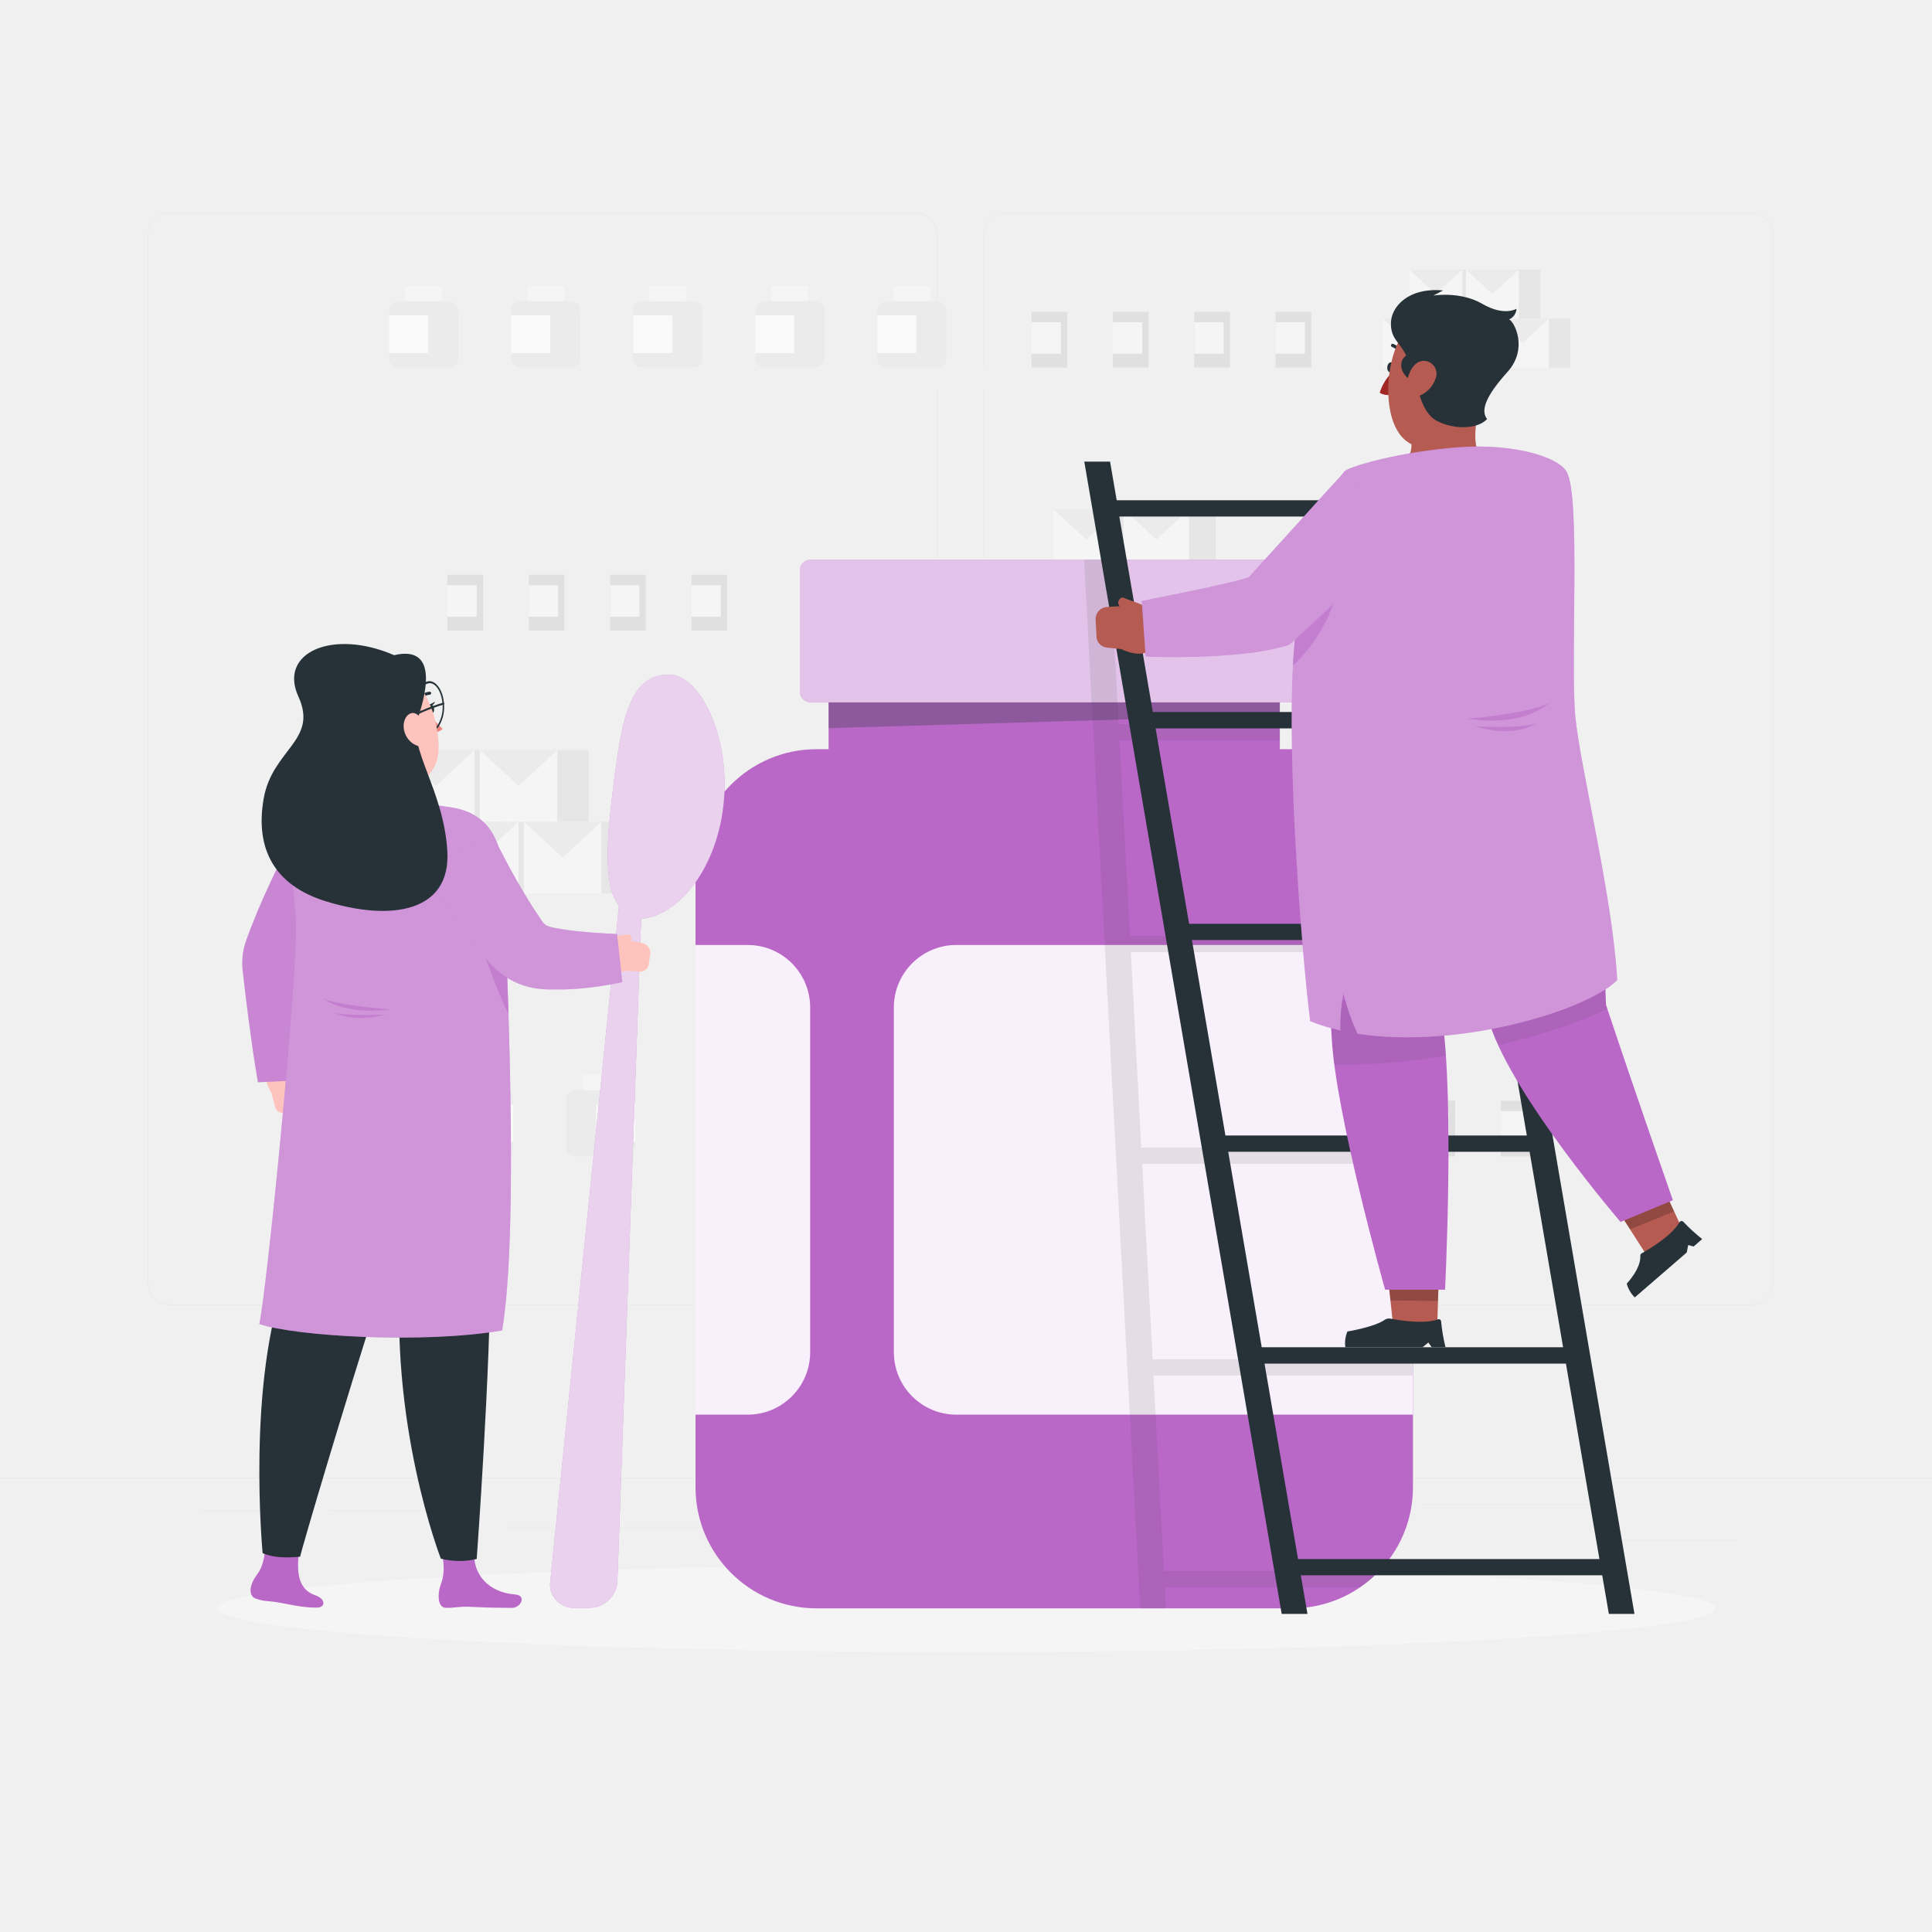
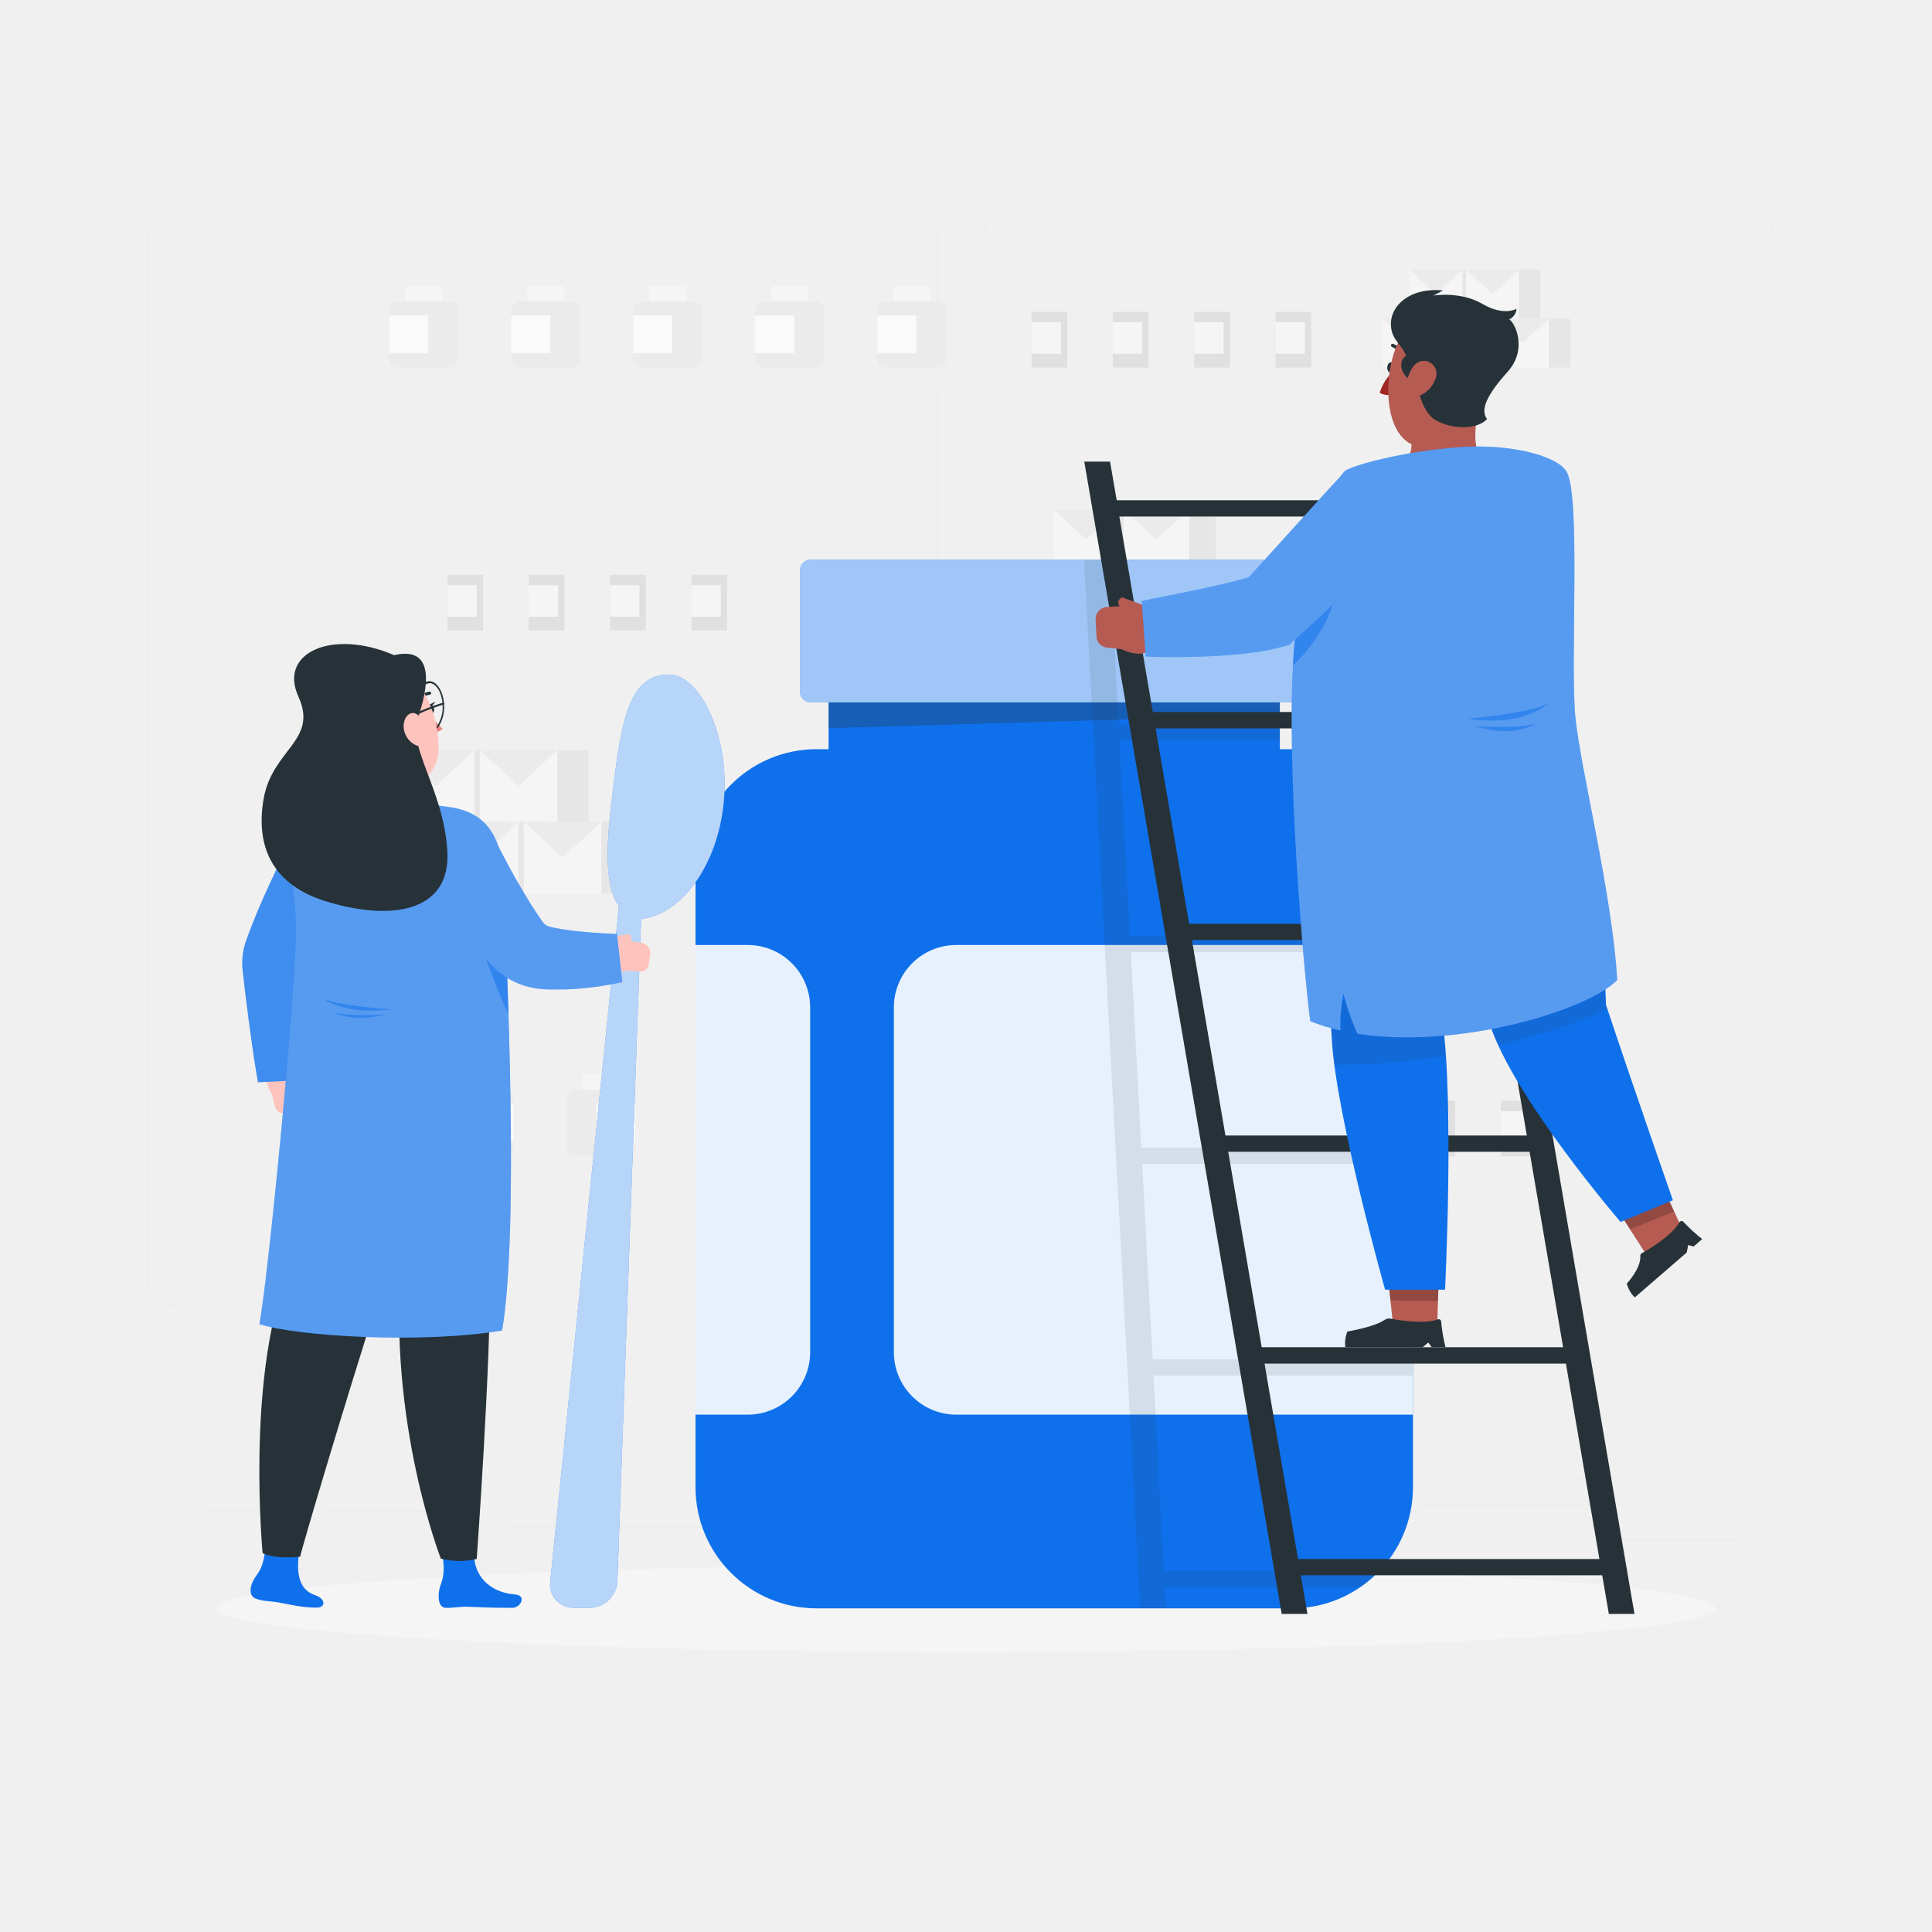
<svg xmlns="http://www.w3.org/2000/svg" viewBox="0 0 500 500">
  <g id="freepik--background-complete--inject-1">
    <rect y="382.4" width="500" height="0.25" style="fill:#ebebeb" />
    <rect x="416.78" y="398.49" width="33.12" height="0.25" style="fill:#ebebeb" />
    <rect x="322.53" y="401.21" width="8.69" height="0.25" style="fill:#ebebeb" />
    <rect x="368.11" y="389.21" width="47.67" height="0.25" style="fill:#ebebeb" />
    <rect x="52.46" y="390.89" width="23.68" height="0.25" style="fill:#ebebeb" />
    <rect x="85.04" y="390.89" width="25.85" height="0.25" style="fill:#ebebeb" />
    <rect x="131.47" y="395.11" width="64.64" height="0.25" style="fill:#ebebeb" />
    <path d="M237,337.8H43.91a5.71,5.71,0,0,1-5.7-5.71V60.66A5.71,5.71,0,0,1,43.91,55H237a5.71,5.71,0,0,1,5.71,5.71V332.09A5.71,5.71,0,0,1,237,337.8ZM43.91,55.2a5.46,5.46,0,0,0-5.45,5.46V332.09a5.46,5.46,0,0,0,5.45,5.46H237a5.47,5.47,0,0,0,5.46-5.46V60.66A5.47,5.47,0,0,0,237,55.2Z" style="fill:#ebebeb" />
    <path d="M453.31,337.8H260.21a5.72,5.72,0,0,1-5.71-5.71V60.66A5.72,5.72,0,0,1,260.21,55h193.1A5.71,5.71,0,0,1,459,60.66V332.09A5.71,5.71,0,0,1,453.31,337.8ZM260.21,55.2a5.47,5.47,0,0,0-5.46,5.46V332.09a5.47,5.47,0,0,0,5.46,5.46h193.1a5.47,5.47,0,0,0,5.46-5.46V60.66a5.47,5.47,0,0,0-5.46-5.46Z" style="fill:#ebebeb" />
    <rect x="63.79" y="95.11" width="372.42" height="5.79" style="fill:#f0f0f0" />
    <rect x="63.79" y="163.17" width="372.42" height="5.79" style="fill:#f0f0f0" />
    <rect x="63.79" y="231.22" width="372.42" height="5.79" style="fill:#f0f0f0" />
    <rect x="63.79" y="299.27" width="372.42" height="5.79" style="fill:#f0f0f0" />
    <rect x="100.69" y="77.98" width="17.9" height="17.14" rx="2.33" style="fill:#ebebeb" />
    <rect x="100.69" y="81.62" width="10.12" height="9.75" style="fill:#fafafa" />
    <rect x="104.85" y="73.98" width="9.59" height="4" rx="0.73" style="fill:#f5f5f5" />
    <rect x="132.28" y="77.98" width="17.9" height="17.14" rx="2.33" style="fill:#ebebeb" />
    <rect x="132.28" y="81.62" width="10.12" height="9.75" style="fill:#fafafa" />
    <rect x="136.43" y="73.98" width="9.59" height="4" rx="0.73" style="fill:#f5f5f5" />
    <rect x="163.86" y="77.98" width="17.9" height="17.14" rx="2.33" style="fill:#ebebeb" />
    <rect x="163.86" y="81.62" width="10.12" height="9.75" style="fill:#fafafa" />
    <rect x="168.01" y="73.98" width="9.59" height="4" rx="0.73" style="fill:#f5f5f5" />
    <rect x="195.44" y="77.98" width="17.9" height="17.14" rx="2.33" style="fill:#ebebeb" />
    <rect x="195.44" y="81.62" width="10.12" height="9.75" style="fill:#fafafa" />
    <rect x="199.59" y="73.98" width="9.59" height="4" rx="0.73" style="fill:#f5f5f5" />
    <rect x="227.02" y="77.98" width="17.9" height="17.14" rx="2.33" style="fill:#ebebeb" />
    <rect x="227.02" y="81.62" width="10.12" height="9.75" style="fill:#fafafa" />
    <rect x="231.17" y="73.98" width="9.59" height="4" rx="0.73" style="fill:#f5f5f5" />
    <rect x="227.02" y="214.08" width="17.9" height="17.14" rx="2.33" style="fill:#ebebeb" />
    <rect x="227.02" y="217.73" width="10.12" height="9.75" style="fill:#fafafa" />
    <rect x="231.17" y="210.08" width="9.59" height="4" rx="0.73" style="fill:#f5f5f5" />
    <rect x="258.6" y="214.08" width="17.9" height="17.14" rx="2.33" style="fill:#ebebeb" />
    <rect x="258.6" y="217.73" width="10.12" height="9.75" style="fill:#fafafa" />
    <rect x="262.75" y="210.08" width="9.59" height="4" rx="0.73" style="fill:#f5f5f5" />
    <rect x="290.18" y="214.08" width="17.9" height="17.14" rx="2.33" style="fill:#ebebeb" />
    <rect x="290.18" y="217.73" width="10.12" height="9.75" style="fill:#fafafa" />
    <rect x="294.33" y="210.08" width="9.59" height="4" rx="0.73" style="fill:#f5f5f5" />
    <rect x="321.76" y="214.08" width="17.9" height="17.14" rx="2.33" style="fill:#ebebeb" />
    <rect x="321.76" y="217.73" width="10.12" height="9.75" style="fill:#fafafa" />
    <rect x="325.91" y="210.08" width="9.59" height="4" rx="0.73" style="fill:#f5f5f5" />
    <rect x="353.34" y="214.08" width="17.9" height="17.14" rx="2.33" style="fill:#ebebeb" />
    <rect x="353.34" y="217.73" width="10.12" height="9.75" style="fill:#fafafa" />
    <rect x="357.49" y="210.08" width="9.59" height="4" rx="0.73" style="fill:#f5f5f5" />
    <rect x="146.54" y="282.13" width="17.9" height="17.14" rx="2.33" transform="translate(310.99 581.41) rotate(180)" style="fill:#ebebeb" />
    <rect x="154.32" y="285.78" width="10.12" height="9.75" transform="translate(318.76 581.31) rotate(180)" style="fill:#fafafa" />
    <rect x="150.7" y="278.14" width="9.59" height="4" rx="0.73" transform="translate(310.99 560.27) rotate(180)" style="fill:#f5f5f5" />
    <rect x="114.96" y="282.13" width="17.9" height="17.14" rx="2.33" transform="translate(247.82 581.41) rotate(180)" style="fill:#ebebeb" />
    <rect x="122.74" y="285.78" width="10.12" height="9.75" transform="translate(255.6 581.31) rotate(180)" style="fill:#fafafa" />
    <rect x="119.12" y="278.14" width="9.59" height="4" rx="0.73" transform="translate(247.82 560.27) rotate(180)" style="fill:#f5f5f5" />
    <rect x="83.38" y="282.13" width="17.9" height="17.14" rx="2.33" transform="translate(184.66 581.41) rotate(180)" style="fill:#ebebeb" />
    <rect x="91.16" y="285.78" width="10.12" height="9.75" transform="translate(192.44 581.31) rotate(180)" style="fill:#fafafa" />
    <rect x="87.54" y="278.14" width="9.59" height="4" rx="0.73" transform="translate(184.66 560.27) rotate(180)" style="fill:#f5f5f5" />
    <rect x="266.96" y="79.84" width="9.24" height="15.28" style="fill:#e0e0e0" />
    <rect x="266.96" y="83.4" width="7.6" height="8.15" style="fill:#f5f5f5" />
    <rect x="265.92" y="77.46" width="11.32" height="3.24" rx="0.75" style="fill:#f0f0f0" />
    <rect x="288.01" y="79.84" width="9.24" height="15.28" style="fill:#e0e0e0" />
    <rect x="288.01" y="83.4" width="7.6" height="8.15" style="fill:#f5f5f5" />
    <rect x="286.98" y="77.46" width="11.32" height="3.24" rx="0.75" style="fill:#f0f0f0" />
    <rect x="309.07" y="79.84" width="9.24" height="15.28" style="fill:#e0e0e0" />
    <rect x="309.07" y="83.4" width="7.6" height="8.15" style="fill:#f5f5f5" />
    <rect x="308.03" y="77.46" width="11.32" height="3.24" rx="0.75" style="fill:#f0f0f0" />
    <rect x="330.12" y="79.84" width="9.24" height="15.28" style="fill:#e0e0e0" />
    <rect x="330.12" y="83.4" width="7.6" height="8.15" style="fill:#f5f5f5" />
    <rect x="329.08" y="77.46" width="11.32" height="3.24" rx="0.75" style="fill:#f0f0f0" />
    <rect x="115.78" y="147.89" width="9.24" height="15.28" style="fill:#e0e0e0" />
    <rect x="115.78" y="151.46" width="7.6" height="8.15" style="fill:#f5f5f5" />
    <rect x="114.74" y="145.51" width="11.32" height="3.24" rx="0.75" style="fill:#f0f0f0" />
    <rect x="136.84" y="147.89" width="9.24" height="15.28" style="fill:#e0e0e0" />
    <rect x="136.84" y="151.46" width="7.6" height="8.15" style="fill:#f5f5f5" />
    <rect x="135.8" y="145.51" width="11.32" height="3.24" rx="0.75" style="fill:#f0f0f0" />
    <rect x="157.89" y="147.89" width="9.24" height="15.28" style="fill:#e0e0e0" />
    <rect x="157.89" y="151.46" width="7.6" height="8.15" style="fill:#f5f5f5" />
    <rect x="156.85" y="145.51" width="11.32" height="3.24" rx="0.75" style="fill:#f0f0f0" />
    <rect x="178.94" y="147.89" width="9.24" height="15.28" style="fill:#e0e0e0" />
    <rect x="178.94" y="151.46" width="7.6" height="8.15" style="fill:#f5f5f5" />
    <rect x="177.91" y="145.51" width="11.32" height="3.24" rx="0.75" style="fill:#f0f0f0" />
    <rect x="346.31" y="284" width="9.24" height="15.28" style="fill:#e0e0e0" />
    <rect x="346.31" y="287.56" width="7.6" height="8.15" style="fill:#f5f5f5" />
    <rect x="345.27" y="281.62" width="11.32" height="3.24" rx="0.75" style="fill:#f0f0f0" />
    <rect x="367.36" y="284" width="9.24" height="15.28" style="fill:#e0e0e0" />
    <rect x="367.36" y="287.56" width="7.6" height="8.15" style="fill:#f5f5f5" />
    <rect x="366.32" y="281.62" width="11.32" height="3.24" rx="0.75" style="fill:#f0f0f0" />
    <rect x="388.41" y="284" width="9.24" height="15.28" style="fill:#e0e0e0" />
    <rect x="388.41" y="287.56" width="7.6" height="8.15" style="fill:#f5f5f5" />
    <rect x="387.38" y="281.62" width="11.32" height="3.24" rx="0.75" style="fill:#f0f0f0" />
    <rect x="409.47" y="284" width="9.24" height="15.28" style="fill:#e0e0e0" />
    <rect x="409.47" y="287.56" width="7.6" height="8.15" style="fill:#f5f5f5" />
    <rect x="408.43" y="281.62" width="11.32" height="3.24" rx="0.75" style="fill:#f0f0f0" />
    <rect x="264.14" y="147.48" width="16.99" height="15.69" style="fill:#f5f5f5" />
    <rect x="281.13" y="147.48" width="6.85" height="15.69" transform="translate(569.1 310.64) rotate(180)" style="fill:#e6e6e6" />
    <polygon points="264.14 147.48 272.63 155.32 281.13 147.48 264.14 147.48" style="fill:#ebebeb" />
    <rect x="282.27" y="147.48" width="16.99" height="15.69" style="fill:#f5f5f5" />
    <rect x="299.26" y="147.48" width="6.85" height="15.69" transform="translate(605.36 310.64) rotate(180)" style="fill:#e6e6e6" />
    <polygon points="282.27 147.48 290.76 155.32 299.26 147.48 282.27 147.48" style="fill:#ebebeb" />
    <rect x="300.4" y="147.48" width="16.99" height="15.69" style="fill:#f5f5f5" />
    <rect x="317.39" y="147.48" width="6.85" height="15.69" transform="translate(641.63 310.64) rotate(180)" style="fill:#e6e6e6" />
    <polygon points="300.4 147.48 308.89 155.32 317.39 147.48 300.4 147.48" style="fill:#ebebeb" />
    <rect x="272.63" y="131.79" width="16.99" height="15.69" style="fill:#f5f5f5" />
    <rect x="289.62" y="131.79" width="6.85" height="15.69" transform="translate(586.09 279.26) rotate(180)" style="fill:#e6e6e6" />
    <polygon points="272.63 131.79 281.13 139.63 289.62 131.79 272.63 131.79" style="fill:#ebebeb" />
    <rect x="290.76" y="131.79" width="16.99" height="15.69" style="fill:#f5f5f5" />
    <rect x="307.75" y="131.79" width="6.85" height="15.69" transform="translate(622.35 279.26) rotate(180)" style="fill:#e6e6e6" />
    <polygon points="290.76 131.79 299.26 139.63 307.75 131.79 290.76 131.79" style="fill:#ebebeb" />
    <rect x="339.91" y="147.48" width="16.99" height="15.69" style="fill:#f5f5f5" />
    <rect x="356.9" y="147.48" width="6.85" height="15.69" transform="translate(720.66 310.64) rotate(180)" style="fill:#e6e6e6" />
    <polygon points="339.91 147.48 348.41 155.32 356.9 147.48 339.91 147.48" style="fill:#ebebeb" />
    <rect x="358.05" y="147.48" width="16.99" height="15.69" style="fill:#f5f5f5" />
    <rect x="375.04" y="147.48" width="6.85" height="15.69" transform="translate(756.92 310.64) rotate(180)" style="fill:#e6e6e6" />
    <polygon points="358.05 147.48 366.54 155.32 375.04 147.48 358.05 147.48" style="fill:#ebebeb" />
    <rect x="376.18" y="147.48" width="16.99" height="15.69" style="fill:#f5f5f5" />
    <rect x="393.17" y="147.48" width="6.85" height="15.69" transform="translate(793.18 310.64) rotate(180)" style="fill:#e6e6e6" />
    <polygon points="376.18 147.48 384.67 155.32 393.17 147.48 376.18 147.48" style="fill:#ebebeb" />
    <rect x="348.41" y="131.79" width="16.99" height="15.69" style="fill:#f5f5f5" />
    <rect x="365.4" y="131.79" width="6.85" height="15.69" transform="translate(737.65 279.26) rotate(180)" style="fill:#e6e6e6" />
    <polygon points="348.41 131.79 356.9 139.63 365.4 131.79 348.41 131.79" style="fill:#ebebeb" />
    <rect x="366.54" y="131.79" width="16.99" height="15.69" style="fill:#f5f5f5" />
    <rect x="383.53" y="131.79" width="6.85" height="15.69" transform="translate(773.91 279.26) rotate(180)" style="fill:#e6e6e6" />
    <polygon points="366.54 131.79 375.04 139.63 383.53 131.79 366.54 131.79" style="fill:#ebebeb" />
    <rect x="183.99" y="283.58" width="16.99" height="15.69" style="fill:#f5f5f5" />
    <rect x="200.98" y="283.58" width="6.85" height="15.69" transform="translate(408.81 582.86) rotate(180)" style="fill:#e6e6e6" />
    <polygon points="183.99 283.58 192.49 291.43 200.98 283.58 183.99 283.58" style="fill:#ebebeb" />
    <rect x="202.12" y="283.58" width="16.99" height="15.69" style="fill:#f5f5f5" />
    <rect x="219.11" y="283.58" width="6.85" height="15.69" transform="translate(445.07 582.86) rotate(180)" style="fill:#e6e6e6" />
    <polygon points="202.12 283.58 210.62 291.43 219.11 283.58 202.12 283.58" style="fill:#ebebeb" />
    <rect x="220.25" y="283.58" width="16.99" height="15.69" style="fill:#f5f5f5" />
    <rect x="237.24" y="283.58" width="6.85" height="15.69" transform="translate(481.33 582.86) rotate(180)" style="fill:#e6e6e6" />
    <polygon points="220.25 283.58 228.75 291.43 237.24 283.58 220.25 283.58" style="fill:#ebebeb" />
    <rect x="192.48" y="267.89" width="16.99" height="15.69" style="fill:#f5f5f5" />
    <rect x="209.47" y="267.89" width="6.85" height="15.69" transform="translate(425.8 551.48) rotate(180)" style="fill:#e6e6e6" />
    <polygon points="192.49 267.89 200.98 275.74 209.47 267.89 192.49 267.89" style="fill:#ebebeb" />
    <rect x="210.62" y="267.89" width="16.99" height="15.69" style="fill:#f5f5f5" />
    <rect x="227.61" y="267.89" width="6.85" height="15.69" transform="translate(462.06 551.48) rotate(180)" style="fill:#e6e6e6" />
    <polygon points="210.62 267.89 219.11 275.74 227.61 267.89 210.62 267.89" style="fill:#ebebeb" />
    <rect x="259.77" y="283.58" width="16.99" height="15.69" style="fill:#f5f5f5" />
    <rect x="276.76" y="283.58" width="6.85" height="15.69" transform="translate(560.36 582.86) rotate(180)" style="fill:#e6e6e6" />
    <polygon points="259.77 283.58 268.26 291.43 276.76 283.58 259.77 283.58" style="fill:#ebebeb" />
    <rect x="277.9" y="283.58" width="16.99" height="15.69" style="fill:#f5f5f5" />
    <rect x="294.89" y="283.58" width="6.85" height="15.69" transform="translate(596.63 582.86) rotate(180)" style="fill:#e6e6e6" />
    <polygon points="277.9 283.58 286.39 291.43 294.89 283.58 277.9 283.58" style="fill:#ebebeb" />
    <rect x="296.03" y="283.58" width="16.99" height="15.69" style="fill:#f5f5f5" />
    <rect x="313.02" y="283.58" width="6.85" height="15.69" transform="translate(632.89 582.86) rotate(180)" style="fill:#e6e6e6" />
    <polygon points="296.03 283.58 304.52 291.43 313.02 283.58 296.03 283.58" style="fill:#ebebeb" />
    <rect x="268.26" y="267.89" width="16.99" height="15.69" style="fill:#f5f5f5" />
    <rect x="285.25" y="267.89" width="6.85" height="15.69" transform="translate(577.35 551.48) rotate(180)" style="fill:#e6e6e6" />
    <polygon points="268.26 267.89 276.76 275.74 285.25 267.89 268.26 267.89" style="fill:#ebebeb" />
    <rect x="286.39" y="267.89" width="16.99" height="15.69" style="fill:#f5f5f5" />
    <rect x="303.38" y="267.89" width="6.85" height="15.69" transform="translate(613.62 551.48) rotate(180)" style="fill:#e6e6e6" />
    <polygon points="286.39 267.89 294.89 275.74 303.38 267.89 286.39 267.89" style="fill:#ebebeb" />
    <rect x="92.69" y="212.67" width="20.08" height="18.55" style="fill:#f5f5f5" />
    <rect x="112.78" y="212.67" width="8.1" height="18.55" transform="translate(233.65 443.89) rotate(180)" style="fill:#e6e6e6" />
    <polygon points="92.69 212.67 102.73 221.95 112.78 212.67 92.69 212.67" style="fill:#ebebeb" />
    <rect x="114.12" y="212.67" width="20.08" height="18.55" style="fill:#f5f5f5" />
    <rect x="134.21" y="212.67" width="8.1" height="18.55" transform="translate(276.51 443.89) rotate(180)" style="fill:#e6e6e6" />
    <polygon points="114.13 212.67 124.17 221.95 134.21 212.67 114.13 212.67" style="fill:#ebebeb" />
    <rect x="135.56" y="212.67" width="20.08" height="18.55" style="fill:#f5f5f5" />
    <rect x="155.64" y="212.67" width="8.1" height="18.55" transform="translate(319.38 443.89) rotate(180)" style="fill:#e6e6e6" />
    <polygon points="135.56 212.67 145.6 221.95 155.64 212.67 135.56 212.67" style="fill:#ebebeb" />
    <rect x="102.73" y="194.12" width="20.08" height="18.55" style="fill:#f5f5f5" />
    <rect x="122.82" y="194.12" width="8.1" height="18.55" transform="translate(253.73 406.8) rotate(180)" style="fill:#e6e6e6" />
    <polygon points="102.73 194.12 112.78 203.4 122.82 194.12 102.73 194.12" style="fill:#ebebeb" />
    <rect x="124.17" y="194.12" width="20.08" height="18.55" style="fill:#f5f5f5" />
    <rect x="144.25" y="194.12" width="8.1" height="18.55" transform="translate(296.6 406.8) rotate(180)" style="fill:#e6e6e6" />
    <polygon points="124.17 194.12 134.21 203.4 144.25 194.12 124.17 194.12" style="fill:#ebebeb" />
    <rect x="357.9" y="82.45" width="13.71" height="12.66" style="fill:#f5f5f5" />
    <rect x="371.61" y="82.45" width="5.53" height="12.66" transform="translate(748.75 177.57) rotate(180)" style="fill:#e6e6e6" />
    <polygon points="357.9 82.45 364.75 88.78 371.61 82.45 357.9 82.45" style="fill:#ebebeb" />
    <rect x="372.53" y="82.45" width="13.71" height="12.66" style="fill:#f5f5f5" />
    <rect x="386.24" y="82.45" width="5.53" height="12.66" transform="translate(778.01 177.57) rotate(180)" style="fill:#e6e6e6" />
    <polygon points="372.53 82.45 379.38 88.78 386.24 82.45 372.53 82.45" style="fill:#ebebeb" />
    <rect x="387.16" y="82.45" width="13.71" height="12.66" style="fill:#f5f5f5" />
    <rect x="400.87" y="82.45" width="5.53" height="12.66" transform="translate(807.27 177.57) rotate(180)" style="fill:#e6e6e6" />
    <polygon points="387.16 82.45 394.02 88.78 400.87 82.45 387.16 82.45" style="fill:#ebebeb" />
    <rect x="364.75" y="69.79" width="13.71" height="12.66" style="fill:#f5f5f5" />
    <rect x="378.46" y="69.79" width="5.53" height="12.66" transform="translate(762.46 152.25) rotate(180)" style="fill:#e6e6e6" />
    <polygon points="364.75 69.79 371.61 76.12 378.46 69.79 364.75 69.79" style="fill:#ebebeb" />
    <rect x="379.39" y="69.79" width="13.71" height="12.66" style="fill:#f5f5f5" />
    <rect x="393.09" y="69.79" width="5.53" height="12.66" transform="translate(791.72 152.25) rotate(180)" style="fill:#e6e6e6" />
    <polygon points="379.38 69.79 386.24 76.12 393.1 69.79 379.38 69.79" style="fill:#ebebeb" />
  </g>
  <g id="freepik--Shadow--inject-1">
    <ellipse id="freepik--path--inject-1" cx="250" cy="416.24" rx="193.89" ry="11.32" style="fill:#f5f5f5" />
  </g>
  <g id="freepik--pill-box--inject-1">
-     <rect x="180" y="193.89" width="185.67" height="222.35" rx="31.34" style="fill:#BA68C8" />
-     <rect x="214.44" y="179.67" width="116.78" height="35" style="fill:#BA68C8" />
+     <rect x="180" y="193.89" width="185.67" height="222.35" rx="31.34" style="fill:#0F70EB" />
+     <rect x="214.44" y="179.67" width="116.78" height="35" style="fill:#0F70EB" />
    <polygon points="331.22 185 214.44 188.45 214.44 179.67 331.22 179.67 331.22 185" style="fill:#263238;opacity:0.3" />
-     <rect x="207" y="144.84" width="131.67" height="36.94" rx="2.81" style="fill:#BA68C8" />
+     <rect x="207" y="144.84" width="131.67" height="36.94" rx="2.81" style="fill:#0F70EB" />
    <rect x="207" y="144.84" width="131.67" height="36.94" rx="2.81" style="fill:#fff;opacity:0.6" />
    <path d="M247.5,244.56H365.67a0,0,0,0,1,0,0V366.11a0,0,0,0,1,0,0H247.5a16.17,16.17,0,0,1-16.17-16.17V260.72A16.17,16.17,0,0,1,247.5,244.56Z" style="fill:#fff;opacity:0.9" />
    <path d="M196.17,244.56h13.5a0,0,0,0,1,0,0V366.11a0,0,0,0,1,0,0h-13.5A16.17,16.17,0,0,1,180,349.94V260.72A16.17,16.17,0,0,1,196.17,244.56Z" transform="translate(389.67 610.67) rotate(180)" style="fill:#fff;opacity:0.9" />
  </g>
  <g id="freepik--character-1--inject-1">
    <path d="M74.44,274.44l-4,.7c-3.66,2.53-.14,7.86-.14,7.86l.87,3.38a2.15,2.15,0,0,0,2.43,1.67l2.78-.46a2.58,2.58,0,0,0,2-2.87l-.36-3.07a6.44,6.44,0,0,0-.82-2.47Z" style="fill:#ffc3bd" />
-     <path d="M94.18,223l-3.85,6.88L86.5,236.8l-3.69,6.94-1.75,3.46-.84,1.71-.21.43-.1.21c0,.1,0,0,0,.06h-.06l-.1,0s0,0,0,.1v5.13c0,2.74,0,5.48,0,8.22l-.16,8.21c-.1,2.74-.17,5.48-.32,8.22l-12.52.6c-.47-2.67-.86-5.34-1.27-8l-1.11-8c-.34-2.67-.69-5.34-1-8l-.46-4-.12-1a18.12,18.12,0,0,1,.38-5.91,19,19,0,0,1,.58-1.91l.43-1.18.76-2c.52-1.33,1.06-2.65,1.6-4,1.09-2.61,2.22-5.17,3.41-7.69,2.35-5.08,4.78-10,7.51-14.92Z" style="fill:#BA68C8" />
+     <path d="M94.18,223l-3.85,6.88L86.5,236.8l-3.69,6.94-1.75,3.46-.84,1.71-.21.43-.1.21c0,.1,0,0,0,.06h-.06l-.1,0s0,0,0,.1v5.13c0,2.74,0,5.48,0,8.22l-.16,8.21c-.1,2.74-.17,5.48-.32,8.22l-12.52.6c-.47-2.67-.86-5.34-1.27-8l-1.11-8c-.34-2.67-.69-5.34-1-8l-.46-4-.12-1a18.12,18.12,0,0,1,.38-5.91,19,19,0,0,1,.58-1.91l.43-1.18.76-2c.52-1.33,1.06-2.65,1.6-4,1.09-2.61,2.22-5.17,3.41-7.69,2.35-5.08,4.78-10,7.51-14.92Z" style="fill:#0F70EB" />
    <g style="opacity:0.2">
      <path d="M94.18,223l-3.85,6.88L86.5,236.8l-3.69,6.94-1.75,3.46-.84,1.71-.21.43-.1.21c0,.1,0,0,0,.06h-.06l-.1,0s0,0,0,.1v5.13c0,2.74,0,5.48,0,8.22l-.16,8.21c-.1,2.74-.17,5.48-.32,8.22l-12.52.6c-.47-2.67-.86-5.34-1.27-8l-1.11-8c-.34-2.67-.69-5.34-1-8l-.46-4-.12-1a18.12,18.12,0,0,1,.38-5.91,19,19,0,0,1,.58-1.91l.43-1.18.76-2c.52-1.33,1.06-2.65,1.6-4,1.09-2.61,2.22-5.17,3.41-7.69,2.35-5.08,4.78-10,7.51-14.92Z" style="fill:#fff" />
    </g>
-     <path d="M158.63,204.33c2.16-17.42,4-29.76,14.51-29.76,7.83,0,15.84,15.6,14.16,33.08-1.61,16.72-11.29,29.18-21.37,30.15l-6.15,171.52a7.25,7.25,0,0,1-7.13,6.78H148.5a6,6,0,0,1-6.1-6.78l17.79-174.88C156.07,229.07,157.09,216.8,158.63,204.33Z" style="fill:#BA68C8" />
+     <path d="M158.63,204.33c2.16-17.42,4-29.76,14.51-29.76,7.83,0,15.84,15.6,14.16,33.08-1.61,16.72-11.29,29.18-21.37,30.15l-6.15,171.52a7.25,7.25,0,0,1-7.13,6.78H148.5a6,6,0,0,1-6.1-6.78l17.79-174.88C156.07,229.07,157.09,216.8,158.63,204.33Z" style="fill:#0F70EB" />
    <path d="M158.63,204.33c2.16-17.42,4-29.76,14.51-29.76,7.83,0,15.84,15.6,14.16,33.08-1.61,16.72-11.29,29.18-21.37,30.15l-6.15,171.52a7.25,7.25,0,0,1-7.13,6.78H148.5a6,6,0,0,1-6.1-6.78l17.79-174.88C156.07,229.07,157.09,216.8,158.63,204.33Z" style="fill:#fff;opacity:0.7" />
-     <path d="M133.27,412.64c-7-.54-10.7-5.33-10.53-10.41.1-2.8-8.86-3.05-8.86-3.05,2,8.68.26,9.92-.18,12.16s-.15,4.72,1.7,4.77c2.22.05,3.23-.37,6-.27,3.23.13,5.4.26,11.13.27C134.81,416.11,136.39,412.88,133.27,412.64Z" style="fill:#BA68C8" />
-     <path d="M81.55,412.83c-4.54-1.54-4.77-6.24-4.17-11.08.36-2.86-8.55-2.31-8.55-2.31-.65,6.91-1.91,7.18-3.11,9.28s-1.26,4.39.47,5c2.07.76,3.22.55,5.91,1,3.16.56,6,1.33,9.85,1.33C84.24,416.11,84.46,413.82,81.55,412.83Z" style="fill:#BA68C8" />
+     <path d="M133.27,412.64c-7-.54-10.7-5.33-10.53-10.41.1-2.8-8.86-3.05-8.86-3.05,2,8.68.26,9.92-.18,12.16s-.15,4.72,1.7,4.77c2.22.05,3.23-.37,6-.27,3.23.13,5.4.26,11.13.27C134.81,416.11,136.39,412.88,133.27,412.64Z" style="fill:#0F70EB" />
+     <path d="M81.55,412.83c-4.54-1.54-4.77-6.24-4.17-11.08.36-2.86-8.55-2.31-8.55-2.31-.65,6.91-1.91,7.18-3.11,9.28s-1.26,4.39.47,5c2.07.76,3.22.55,5.91,1,3.16.56,6,1.33,9.85,1.33C84.24,416.11,84.46,413.82,81.55,412.83Z" style="fill:#0F70EB" />
    <path d="M126.54,260.9s4.33,35.31.33,66c.21,25.92-3.5,76.56-3.5,76.56a19.34,19.34,0,0,1-9.28-.09s-13.77-35.27-10.22-76.91c-13.07-41.74-12.14-64.24-12.14-64.24Z" style="fill:#263238" />
    <path d="M112.78,261.4s-7.11,50.66-14.9,74.8C89.69,361.55,78,401,77.68,402.87c-3.63.34-7,.27-9.71-.9,0,0-4.25-44.4,6.22-71.92,2.64-57.46,8.8-67.57,8.8-67.57Z" style="fill:#263238" />
    <path d="M93.27,192.76c1.4,4.87,2.88,12.84,1.1,17.17,0,0,6.5.09,16,7.14,4.13-6.56-.2-7.66-.2-7.66-3.89-.76-4.67-5.43-4.8-9.08Z" style="fill:#ffc3bd" />
-     <path d="M125,221.33c0-5.93-4.11-10.11-11.67-11.46-7-1.25-16.72-1.43-23.14.53s-8.3,5.56-7.09,10.46c5.23,21.15-1,35-.08,41.62,16,1.53,40.09,1.16,43.55-1.58,2.32-3.35-1.07-21.5-2.37-24.14C130.44,232.09,125,224.64,125,221.33Z" style="fill:#BA68C8" />
+     <path d="M125,221.33c0-5.93-4.11-10.11-11.67-11.46-7-1.25-16.72-1.43-23.14.53s-8.3,5.56-7.09,10.46c5.23,21.15-1,35-.08,41.62,16,1.53,40.09,1.16,43.55-1.58,2.32-3.35-1.07-21.5-2.37-24.14C130.44,232.09,125,224.64,125,221.33Z" style="fill:#0F70EB" />
    <path d="M110.8,183.65c.15.66.61,1.11,1,1s.66-.7.52-1.35-.6-1.11-1-1S110.66,183,110.8,183.65Z" style="fill:#263238" />
    <path d="M111.14,182.38l1.47-.79S112.07,183,111.14,182.38Z" style="fill:#263238" />
    <path d="M111.32,184.92a17.7,17.7,0,0,0,3.22,3.67,2.87,2.87,0,0,1-2.23.94Z" style="fill:#ed847e" />
    <path d="M111.2,189.42c-2.11,0-3.84-2.93-3.86-6.54a9.5,9.5,0,0,1,1-4.6,3.35,3.35,0,0,1,2.74-2h0c2.1,0,3.83,2.93,3.86,6.54a9.43,9.43,0,0,1-1.06,4.59,3.32,3.32,0,0,1-2.74,2Zm0-12.63h0a2.85,2.85,0,0,0-2.31,1.74,8.93,8.93,0,0,0-1,4.35c0,3.33,1.53,6,3.36,6h0a2.88,2.88,0,0,0,2.31-1.74,8.93,8.93,0,0,0,1-4.35C114.49,179.5,113,176.79,111.15,176.79Z" style="fill:#263238" />
    <path d="M111.5,179.63a.4.4,0,0,0,.08-.28.39.39,0,0,0-.44-.34,3.9,3.9,0,0,0-3,1.94.4.4,0,0,0,.71.35,3.05,3.05,0,0,1,2.39-1.51A.41.41,0,0,0,111.5,179.63Z" style="fill:#263238" />
    <path d="M89.17,187.17c2.2,7.92,3,11.32,7.83,14.58,7.31,4.91,16.35.49,16.51-7.91.14-7.57-3.49-19.25-11.88-20.78S87,179.26,89.17,187.17Z" style="fill:#ffc3bd" />
-     <path d="M77.52,213c4.37-5.85,24.28-6.39,39.2-4.07s13.59,17.1,13.91,27.22,3.86,81.36-.68,108.18c-20.65,3.5-53.35,1.5-62.83-1.66,2-9.67,9.37-83.55,9.48-102.66C76.65,230.67,72.91,219.17,77.52,213Z" style="fill:#BA68C8" />
+     <path d="M77.52,213c4.37-5.85,24.28-6.39,39.2-4.07s13.59,17.1,13.91,27.22,3.86,81.36-.68,108.18c-20.65,3.5-53.35,1.5-62.83-1.66,2-9.67,9.37-83.55,9.48-102.66C76.65,230.67,72.91,219.17,77.52,213Z" style="fill:#0F70EB" />
    <path d="M77.52,213c4.37-5.85,24.28-6.39,39.2-4.07s13.59,17.1,13.91,27.22,3.86,81.36-.68,108.18c-20.65,3.5-53.35,1.5-62.83-1.66,2-9.67,9.37-83.55,9.48-102.66C76.65,230.67,72.91,219.17,77.52,213Z" style="fill:#fff;opacity:0.3" />
-     <path d="M131.05,246.93c-3.43-3.24-6.44-6.42-7.55-8.5-4-7.45,3.09,13.48,8.11,24.15C131.42,256.63,131.22,251.29,131.05,246.93Z" style="fill:#BA68C8;opacity:0.5" />
+     <path d="M131.05,246.93c-3.43-3.24-6.44-6.42-7.55-8.5-4-7.45,3.09,13.48,8.11,24.15C131.42,256.63,131.22,251.29,131.05,246.93Z" style="fill:#0F70EB;opacity:0.5" />
    <path d="M155.14,244.75l-.52,4c1.31,4.25,7.45,2.49,7.45,2.49l3.49.19a2.15,2.15,0,0,0,2.33-1.81l.39-2.79a2.58,2.58,0,0,0-2.13-2.78l-3-.58a6.19,6.19,0,0,0-2.61,0Z" style="fill:#ffc3bd" />
    <path d="M154.05,245.21c1.7-3,5.5-2.84,8.39-3.44.49-.11,1.4.85.86,1.44a3.9,3.9,0,0,1-2.72,1.43c0,1.09-1.34,3.93-5.07,3.6A4.41,4.41,0,0,1,154.05,245.21Z" style="fill:#ffc3bd" />
-     <path d="M127.46,216l1.42,2.84,1.53,2.93c1,1.95,2.06,3.89,3.14,5.8s2.19,3.76,3.31,5.59c.56.92,1.14,1.8,1.71,2.68.29.45.58.87.88,1.3l.43.64.22.32.07.11a3.57,3.57,0,0,0,1.43,1.4,11.23,11.23,0,0,0,2.16.57c1,.19,2,.35,3,.49,2.06.3,4.22.5,6.4.67,1.09.07,2.19.16,3.29.22l3.23.15,1.37,12.46c-1.34.3-2.49.52-3.74.73s-2.45.41-3.69.56c-2.47.32-5,.53-7.58.61-1.29,0-2.61,0-4,0-.67,0-1.37-.07-2.07-.13a18,18,0,0,1-2.66-.4,20,20,0,0,1-10.25-5.92l-.82-.93-.63-.73c-.43-.49-.86-1-1.26-1.48-.83-1-1.6-2-2.37-3-1.53-2-3-4-4.33-6.11s-2.7-4.14-4-6.26c-.61-1.06-1.23-2.13-1.83-3.2s-1.15-2.13-1.78-3.38Z" style="fill:#BA68C8" />
+     <path d="M127.46,216l1.42,2.84,1.53,2.93c1,1.95,2.06,3.89,3.14,5.8s2.19,3.76,3.31,5.59c.56.92,1.14,1.8,1.71,2.68.29.45.58.87.88,1.3l.43.64.22.32.07.11a3.57,3.57,0,0,0,1.43,1.4,11.23,11.23,0,0,0,2.16.57c1,.19,2,.35,3,.49,2.06.3,4.22.5,6.4.67,1.09.07,2.19.16,3.29.22l3.23.15,1.37,12.46c-1.34.3-2.49.52-3.74.73s-2.45.41-3.69.56c-2.47.32-5,.53-7.58.61-1.29,0-2.61,0-4,0-.67,0-1.37-.07-2.07-.13a18,18,0,0,1-2.66-.4,20,20,0,0,1-10.25-5.92l-.82-.93-.63-.73c-.43-.49-.86-1-1.26-1.48-.83-1-1.6-2-2.37-3-1.53-2-3-4-4.33-6.11s-2.7-4.14-4-6.26c-.61-1.06-1.23-2.13-1.83-3.2s-1.15-2.13-1.78-3.38Z" style="fill:#0F70EB" />
    <g style="opacity:0.3">
      <path d="M127.46,216l1.42,2.84,1.53,2.93c1,1.95,2.06,3.89,3.14,5.8s2.19,3.76,3.31,5.59c.56.92,1.14,1.8,1.71,2.68.29.45.58.87.88,1.3l.43.64.22.32.07.11a3.57,3.57,0,0,0,1.43,1.4,11.23,11.23,0,0,0,2.16.57c1,.19,2,.35,3,.49,2.06.3,4.22.5,6.4.67,1.09.07,2.19.16,3.29.22l3.23.15,1.37,12.46c-1.34.3-2.49.52-3.74.73s-2.45.41-3.69.56c-2.47.32-5,.53-7.58.61-1.29,0-2.61,0-4,0-.67,0-1.37-.07-2.07-.13a18,18,0,0,1-2.66-.4,20,20,0,0,1-10.25-5.92l-.82-.93-.63-.73c-.43-.49-.86-1-1.26-1.48-.83-1-1.6-2-2.37-3-1.53-2-3-4-4.33-6.11s-2.7-4.14-4-6.26c-.61-1.06-1.23-2.13-1.83-3.2s-1.15-2.13-1.78-3.38Z" style="fill:#fff" />
    </g>
-     <path d="M101.38,261.25s-13.85-.94-17.89-2.89C88.36,261.6,95,262,101.38,261.25Z" style="fill:#BA68C8;opacity:0.5" />
-     <path d="M99.82,262.56s-10.2.52-13.39-.55C90.39,263.94,95.31,263.68,99.82,262.56Z" style="fill:#BA68C8;opacity:0.5" />
+     <path d="M101.38,261.25s-13.85-.94-17.89-2.89C88.36,261.6,95,262,101.38,261.25Z" style="fill:#0F70EB;opacity:0.5" />
+     <path d="M99.82,262.56s-10.2.52-13.39-.55C90.39,263.94,95.31,263.68,99.82,262.56Z" style="fill:#0F70EB;opacity:0.5" />
    <path d="M102,169.56c-15.89-6.89-30-.71-24.78,10.7s-6.78,13.61-9,26.52,2.82,22.33,16,26.44c16.93,5.28,32.51,2.89,31.55-13s-10.3-26.65-7.65-34.32S112.85,167,102,169.56Z" style="fill:#263238" />
    <path d="M106.38,186.17l-.08,0a.25.25,0,0,1-.15-.32c.55-1.51,7.69-3.75,8.5-4a.25.25,0,0,1,.31.17.25.25,0,0,1-.16.31c-3,.92-7.83,2.74-8.18,3.7A.27.27,0,0,1,106.38,186.17Z" style="fill:#263238" />
    <path d="M104.8,189.75A5.35,5.35,0,0,0,108,193c1.82.53,2.73-1.78,2.22-4.08-.46-2.07-2-4.85-3.79-4.34S104,187.73,104.8,189.75Z" style="fill:#ffc3bd" />
  </g>
  <g id="freepik--character-2--inject-1">
    <path d="M352,410.78a31.79,31.79,0,0,0,5-4.22H301.23L298.53,356h67.14v-4.22H298.3l-2.71-50.58h70.08V297h-70.3l-2.71-50.58h73v-4.22H292.44l-2.71-50.58h41.49v-4.22H289.5l-2.27-42.52h-6.67l14.52,271.39h6.67l-.29-5.45Z" style="fill:#263238;opacity:0.1" />
    <path d="M365.24,119.46l1.72,10H289l-1.72-10h-6.67L331.7,417.68h6.67l-1.72-10h78l1.72,10H423L371.91,119.46Zm2.44,14.22,8.67,50.58h-78l-8.67-50.58ZM317.14,293.86l-8.67-50.58h78l8.67,50.58Zm78.72,4.22,8.67,50.58h-78l-8.67-50.58Zm-88.12-59-8.67-50.58h78l8.67,50.58Zm28.19,164.4-8.67-50.58h78l8.67,50.58Z" style="fill:#263238" />
    <path d="M361.54,121.1a7.93,7.93,0,0,1,3.46-3.93,7.35,7.35,0,0,0-.32-5l18-7.56c-.94,6.25-1.67,11.19.87,14-3.44,2.55-9.74,7.13-17,7.58S360.59,123.77,361.54,121.1Z" style="fill:#b55b52" />
    <path d="M360.66,96l.11,6.08s-2.31.57-3.7-.45A12.67,12.67,0,0,1,360.66,96Z" style="fill:#a02724" />
    <path d="M360.76,95.16c-.07.72-.51,1.26-1,1.21s-.79-.67-.73-1.39.51-1.27,1-1.22S360.83,94.44,360.76,95.16Z" style="fill:#263238" />
    <path d="M360,89.49a.41.41,0,0,0,.25.31,3.3,3.3,0,0,1,2.07,2.25.42.42,0,0,0,.5.33.42.42,0,0,0,.33-.5A4.15,4.15,0,0,0,360.55,89a.43.43,0,0,0-.57.49Z" style="fill:#263238" />
    <path d="M385.39,94.92c-1.38,8.79-2.51,14.73-8,18-10.9,6.46-16.57,1.06-17.85-8-1.15-8.15,1.3-21.16,10.3-23.78A12.27,12.27,0,0,1,385.39,94.92Z" style="fill:#b55b52" />
    <path d="M366.65,98.91c-4-.88-5.21-5.25-2.74-6.9-1.64-3.56-4-4.19-3.94-8.4s4.43-9.25,13.5-8.45c-1.25.7-2.54,1.33-2.54,1.33s7-1.17,12.68,2.14,8.87,1.28,8.87,1.28a3.25,3.25,0,0,1-1.91,2.75c1.45.75,4.91,7.66-.42,13.58s-7.15,9.85-5.29,12.22c-2.67,2.82-9,2.65-13.14.39S366.65,98.91,366.65,98.91Z" style="fill:#263238" />
    <path d="M371.55,97.9a7.3,7.3,0,0,1-3.64,4.27c-2.3,1.16-4-.79-3.76-3.22.2-2.18,1.63-5.42,4.15-5.56A3.32,3.32,0,0,1,371.55,97.9Z" style="fill:#b55b52" />
    <polygon points="358.88 327.58 372.44 327.71 371.93 343.7 360.6 343.61 358.88 327.58" style="fill:#b55b52" />
    <polygon points="358.89 327.58 372.44 327.71 372.15 336.67 359.85 336.56 358.89 327.58" style="opacity:0.2" />
-     <path d="M373.27,263.88c4.73-21,12.56-43.26,4.31-62.14L339.92,205s3.73,44.78,4.74,63.71c1,19.67,13.81,65.07,13.81,65.07l15.51,0S376.39,285.66,373.27,263.88Z" style="fill:#BA68C8" />
+     <path d="M373.27,263.88c4.73-21,12.56-43.26,4.31-62.14L339.92,205s3.73,44.78,4.74,63.71c1,19.67,13.81,65.07,13.81,65.07l15.51,0S376.39,285.66,373.27,263.88Z" style="fill:#0F70EB" />
    <path d="M374.09,348.65h-3.57l-.87-1.2-1.48,1.21h-20a7.74,7.74,0,0,1,.54-4.07s6.93-1.13,9.62-3a2,2,0,0,1,1.58-.32c2.42.46,8.82,1.5,12.28.15a.61.61,0,0,1,.77.53A43.77,43.77,0,0,0,374.09,348.65Z" style="fill:#263238" />
    <polygon points="416.93 310.48 429.49 305.36 436.21 319.89 425.72 324.18 416.93 310.48" style="fill:#b55b52" />
    <polygon points="416.93 310.48 429.5 305.37 433.26 313.5 421.86 318.15 416.93 310.48" style="opacity:0.2" />
-     <path d="M415.63,260.05c-.76-20.54-2-51.26-9.74-60l-42.15,2.87s15.75,43.69,21.82,62.16c6.31,19.19,33.84,51.16,33.84,51.16l13.54-5.62S423.23,282.88,415.63,260.05Z" style="fill:#BA68C8" />
-     <path d="M355.44,119.47a170,170,0,0,1,37.57-2.8,12.71,12.71,0,0,1,11.91,14.12c-3.18,29.91,2.9,65.07,2.83,70.93,0,0-54.93,22.61-69.62,5.48-7.1-35.64,3.11-66.69,7.88-79.67A12.65,12.65,0,0,1,355.44,119.47Z" style="fill:#BA68C8" />
+     <path d="M415.63,260.05c-.76-20.54-2-51.26-9.74-60l-42.15,2.87s15.75,43.69,21.82,62.16c6.31,19.19,33.84,51.16,33.84,51.16l13.54-5.62S423.23,282.88,415.63,260.05Z" style="fill:#0F70EB" />
+     <path d="M355.44,119.47a170,170,0,0,1,37.57-2.8,12.71,12.71,0,0,1,11.91,14.12c-3.18,29.91,2.9,65.07,2.83,70.93,0,0-54.93,22.61-69.62,5.48-7.1-35.64,3.11-66.69,7.88-79.67A12.65,12.65,0,0,1,355.44,119.47Z" style="fill:#0F70EB" />
    <path d="M373.27,263.88c.4,2.74.7,5.9.93,9.33a166,166,0,0,1-28.87,2.36c-.33-2.5-.56-4.8-.67-6.83-.15-2.82-.36-6.21-.61-9.94a258.81,258.81,0,0,0,30.48-.28Q373.87,261.21,373.27,263.88Z" style="fill:#263238;opacity:0.1" />
    <path d="M416,261.13c-6.95,3.32-16.94,6.71-28.25,9.37a52.24,52.24,0,0,1-2.19-5.46c-.69-2.1-1.51-4.54-2.41-7.19a306.84,306.84,0,0,0,32.21-4.64c.1,2.37.19,4.66.27,6.84Z" style="fill:#263238;opacity:0.1" />
-     <path d="M418.53,253.66c-8,8-41.23,17.9-67.21,13.88a59.71,59.71,0,0,1-3.63-10.38,43.43,43.43,0,0,0-.8,9.53,51.69,51.69,0,0,1-7.8-2.4c-1.77-13.58-6.35-66.59-4.28-94.94s11.44-46.21,13.36-47.54,14.73-5,29.45-6.07c13.45-1,25.44,2.29,27.77,6.29,3.83,6,.88,50.28,2.36,64S417.35,232.11,418.53,253.66Z" style="fill:#BA68C8" />
+     <path d="M418.53,253.66c-8,8-41.23,17.9-67.21,13.88a59.71,59.71,0,0,1-3.63-10.38,43.43,43.43,0,0,0-.8,9.53,51.69,51.69,0,0,1-7.8-2.4c-1.77-13.58-6.35-66.59-4.28-94.94s11.44-46.21,13.36-47.54,14.73-5,29.45-6.07c13.45-1,25.44,2.29,27.77,6.29,3.83,6,.88,50.28,2.36,64S417.35,232.11,418.53,253.66Z" style="fill:#0F70EB" />
    <path d="M418.53,253.66c-8,8-41.23,17.9-67.21,13.88a59.71,59.71,0,0,1-3.63-10.38,43.43,43.43,0,0,0-.8,9.53,51.69,51.69,0,0,1-7.8-2.4c-1.77-13.58-6.35-66.59-4.28-94.94s11.44-46.21,13.36-47.54,14.73-5,29.45-6.07c13.45-1,25.44,2.29,27.77,6.29,3.83,6,.88,50.28,2.36,64S417.35,232.11,418.53,253.66Z" style="fill:#fff;opacity:0.3" />
    <path d="M440.53,320.67l-2.23,1.93-1.39-.39-.38,1.93-13.45,11.63A7.89,7.89,0,0,1,421,332.2s3.7-3.85,3.52-7.19a.65.65,0,0,1,.32-.63c1.58-.88,7.78-4.48,9.8-8.06a.63.63,0,0,1,1-.13A43.38,43.38,0,0,0,440.53,320.67Z" style="fill:#263238" />
    <path d="M298.81,160.3l.24,5.71c-1.88,5.69-8.78,2-8.78,2l-4-.44a3,3,0,0,1-2.51-3l-.2-4a3.15,3.15,0,0,1,2.7-3.48l3.53-.2a6.27,6.27,0,0,1,3,.57Z" style="fill:#b55b52" />
    <path d="M300,161.16c-1.68-4.61-6.07-5.07-9.34-6.5-.56-.24-1.69.91-1.11,1.85a5,5,0,0,0,3,2.55c-.09,1.53,1.19,5.78,5.51,6.05A6.19,6.19,0,0,0,300,161.16Z" style="fill:#b55b52" />
-     <path d="M338,147.73a141.07,141.07,0,0,0-3.23,21.62q-.1,1.41-.18,2.91c7.06-6.44,11.72-16.39,11.73-22.6C346.36,146.64,342.29,145.76,338,147.73Z" style="fill:#BA68C8;opacity:0.5" />
-     <path d="M379.77,186s16.61-1.36,21.45-4.22C395.38,186.53,387.38,187.16,379.77,186Z" style="fill:#BA68C8;opacity:0.5" />
-     <path d="M381.65,187.94s12.23.76,16.05-.81C393,190,387.06,189.58,381.65,187.94Z" style="fill:#BA68C8;opacity:0.5" />
-     <path d="M364.05,137.24c-2.27,2.44-4.57,4.76-6.87,7.13s-4.67,4.65-7,7c-4.69,4.64-9.5,9.17-14.5,13.68l-2.06,1.85-1.82.51a62.44,62.44,0,0,1-9.5,1.7c-3,.35-5.85.55-8.71.7s-5.71.23-8.55.24-5.64,0-8.55-.17l-1-14.34,8-1.62c2.65-.53,5.3-1.07,7.91-1.63s5.19-1.15,7.67-1.76a54.34,54.34,0,0,0,6.64-2l-3.89,2.36,13-14.32,6.53-7.23c2.2-2.39,4.39-4.82,6.59-7.17Z" style="fill:#BA68C8" />
+     <path d="M338,147.73a141.07,141.07,0,0,0-3.23,21.62q-.1,1.41-.18,2.91c7.06-6.44,11.72-16.39,11.73-22.6C346.36,146.64,342.29,145.76,338,147.73Z" style="fill:#0F70EB;opacity:0.5" />
+     <path d="M379.77,186s16.61-1.36,21.45-4.22C395.38,186.53,387.38,187.16,379.77,186Z" style="fill:#0F70EB;opacity:0.5" />
+     <path d="M381.65,187.94s12.23.76,16.05-.81C393,190,387.06,189.58,381.65,187.94Z" style="fill:#0F70EB;opacity:0.5" />
+     <path d="M364.05,137.24c-2.27,2.44-4.57,4.76-6.87,7.13s-4.67,4.65-7,7c-4.69,4.64-9.5,9.17-14.5,13.68l-2.06,1.85-1.82.51a62.44,62.44,0,0,1-9.5,1.7c-3,.35-5.85.55-8.71.7s-5.71.23-8.55.24-5.64,0-8.55-.17l-1-14.34,8-1.62c2.65-.53,5.3-1.07,7.91-1.63s5.19-1.15,7.67-1.76a54.34,54.34,0,0,0,6.64-2l-3.89,2.36,13-14.32,6.53-7.23c2.2-2.39,4.39-4.82,6.59-7.17Z" style="fill:#0F70EB" />
    <g style="opacity:0.3">
      <path d="M364.05,137.24c-2.27,2.44-4.57,4.76-6.87,7.13s-4.67,4.65-7,7c-4.69,4.64-9.5,9.17-14.5,13.68l-2.06,1.85-1.82.51a62.44,62.44,0,0,1-9.5,1.7c-3,.35-5.85.55-8.71.7s-5.71.23-8.55.24-5.64,0-8.55-.17l-1-14.34,8-1.62c2.65-.53,5.3-1.07,7.91-1.63s5.19-1.15,7.67-1.76a54.34,54.34,0,0,0,6.64-2l-3.89,2.36,13-14.32,6.53-7.23c2.2-2.39,4.39-4.82,6.59-7.17Z" style="fill:#fff" />
    </g>
  </g>
</svg>
